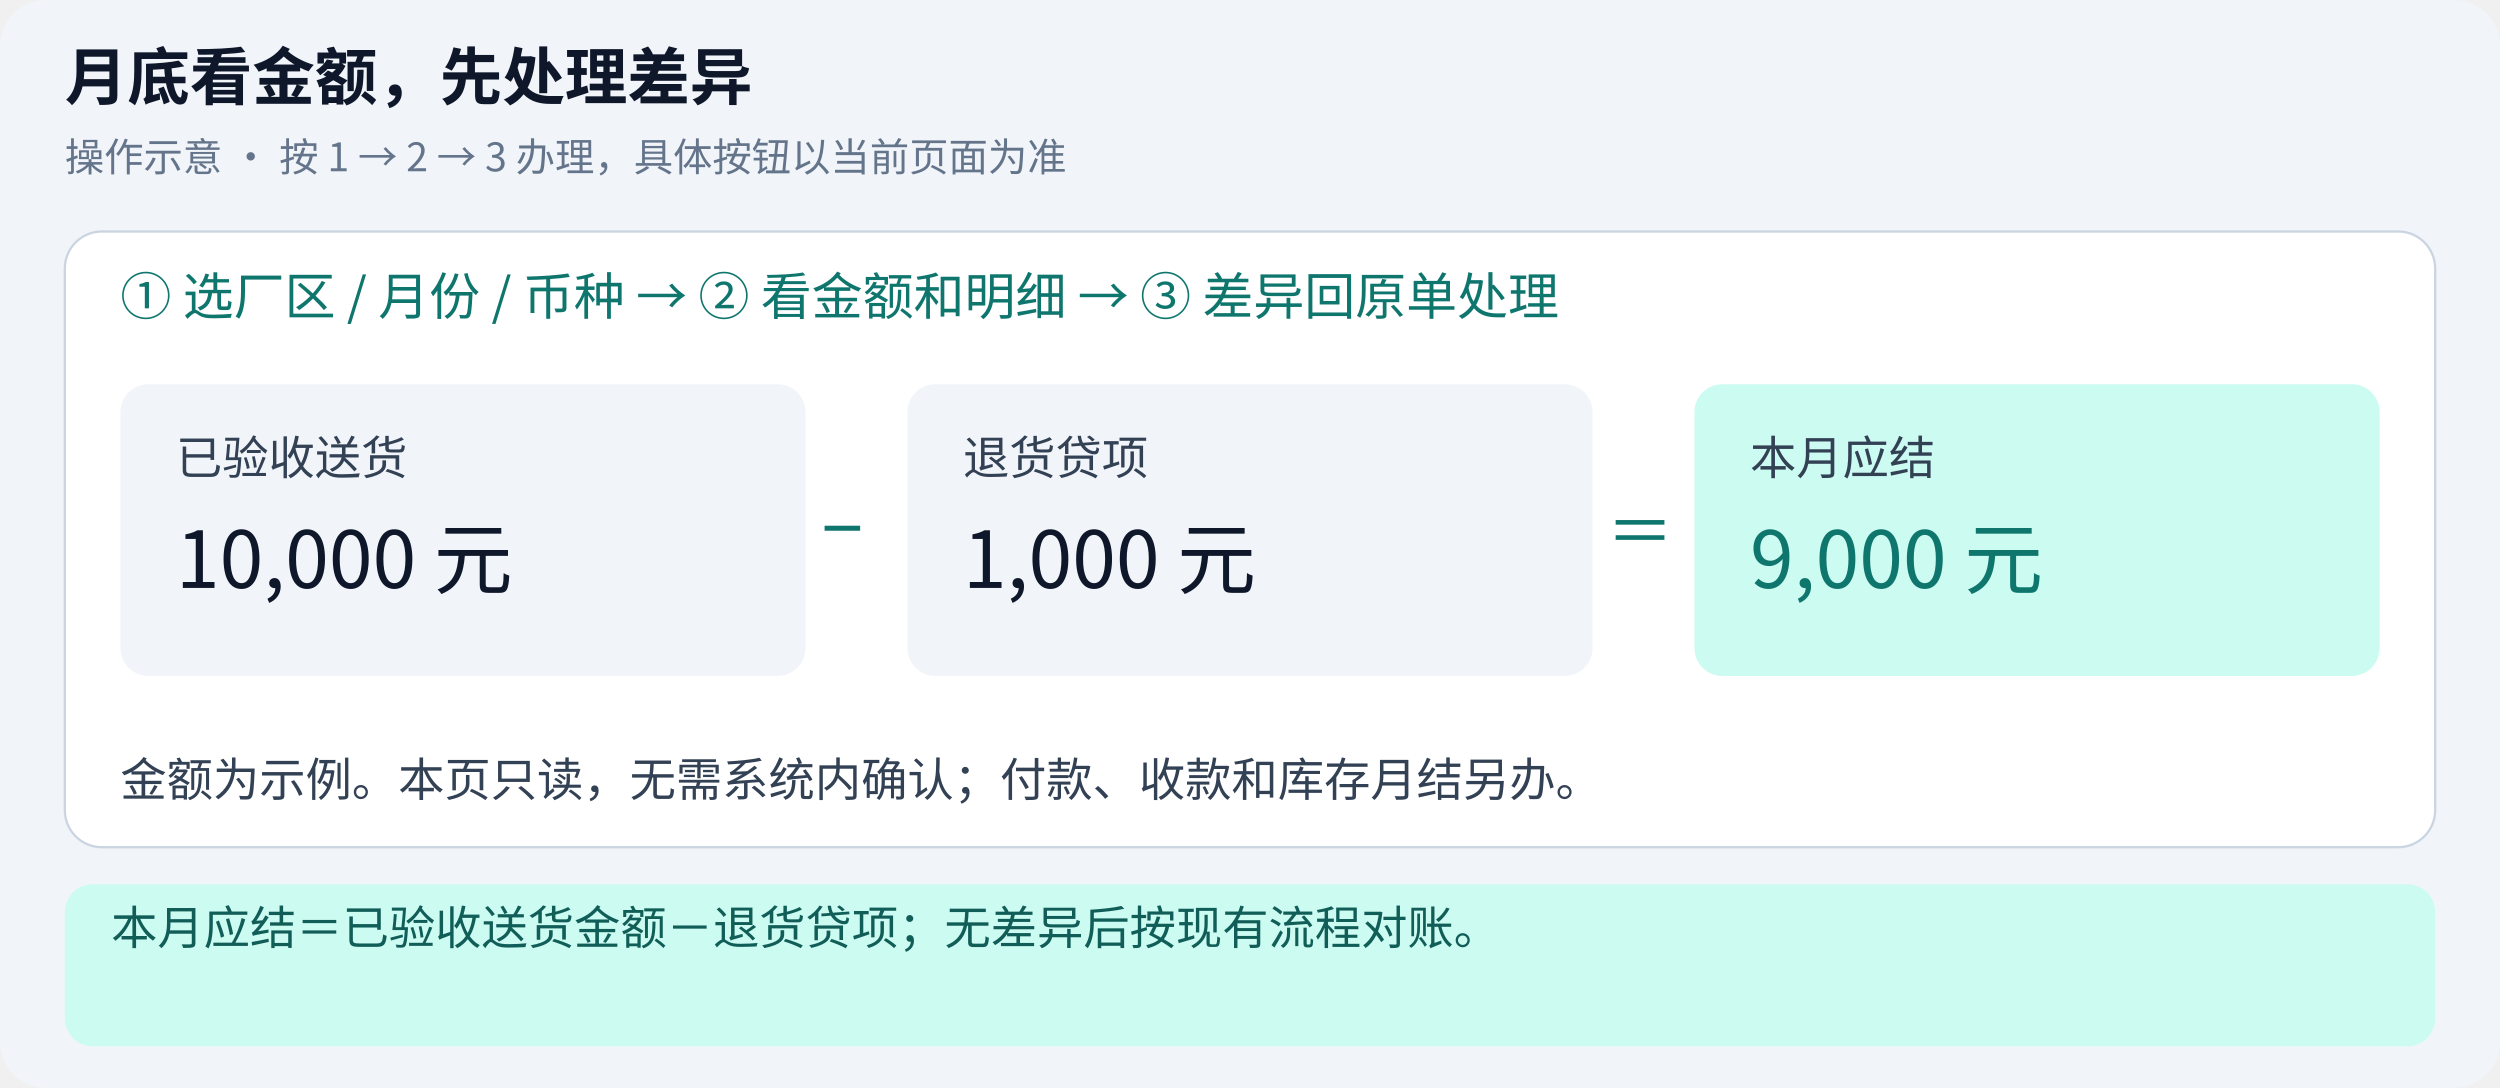
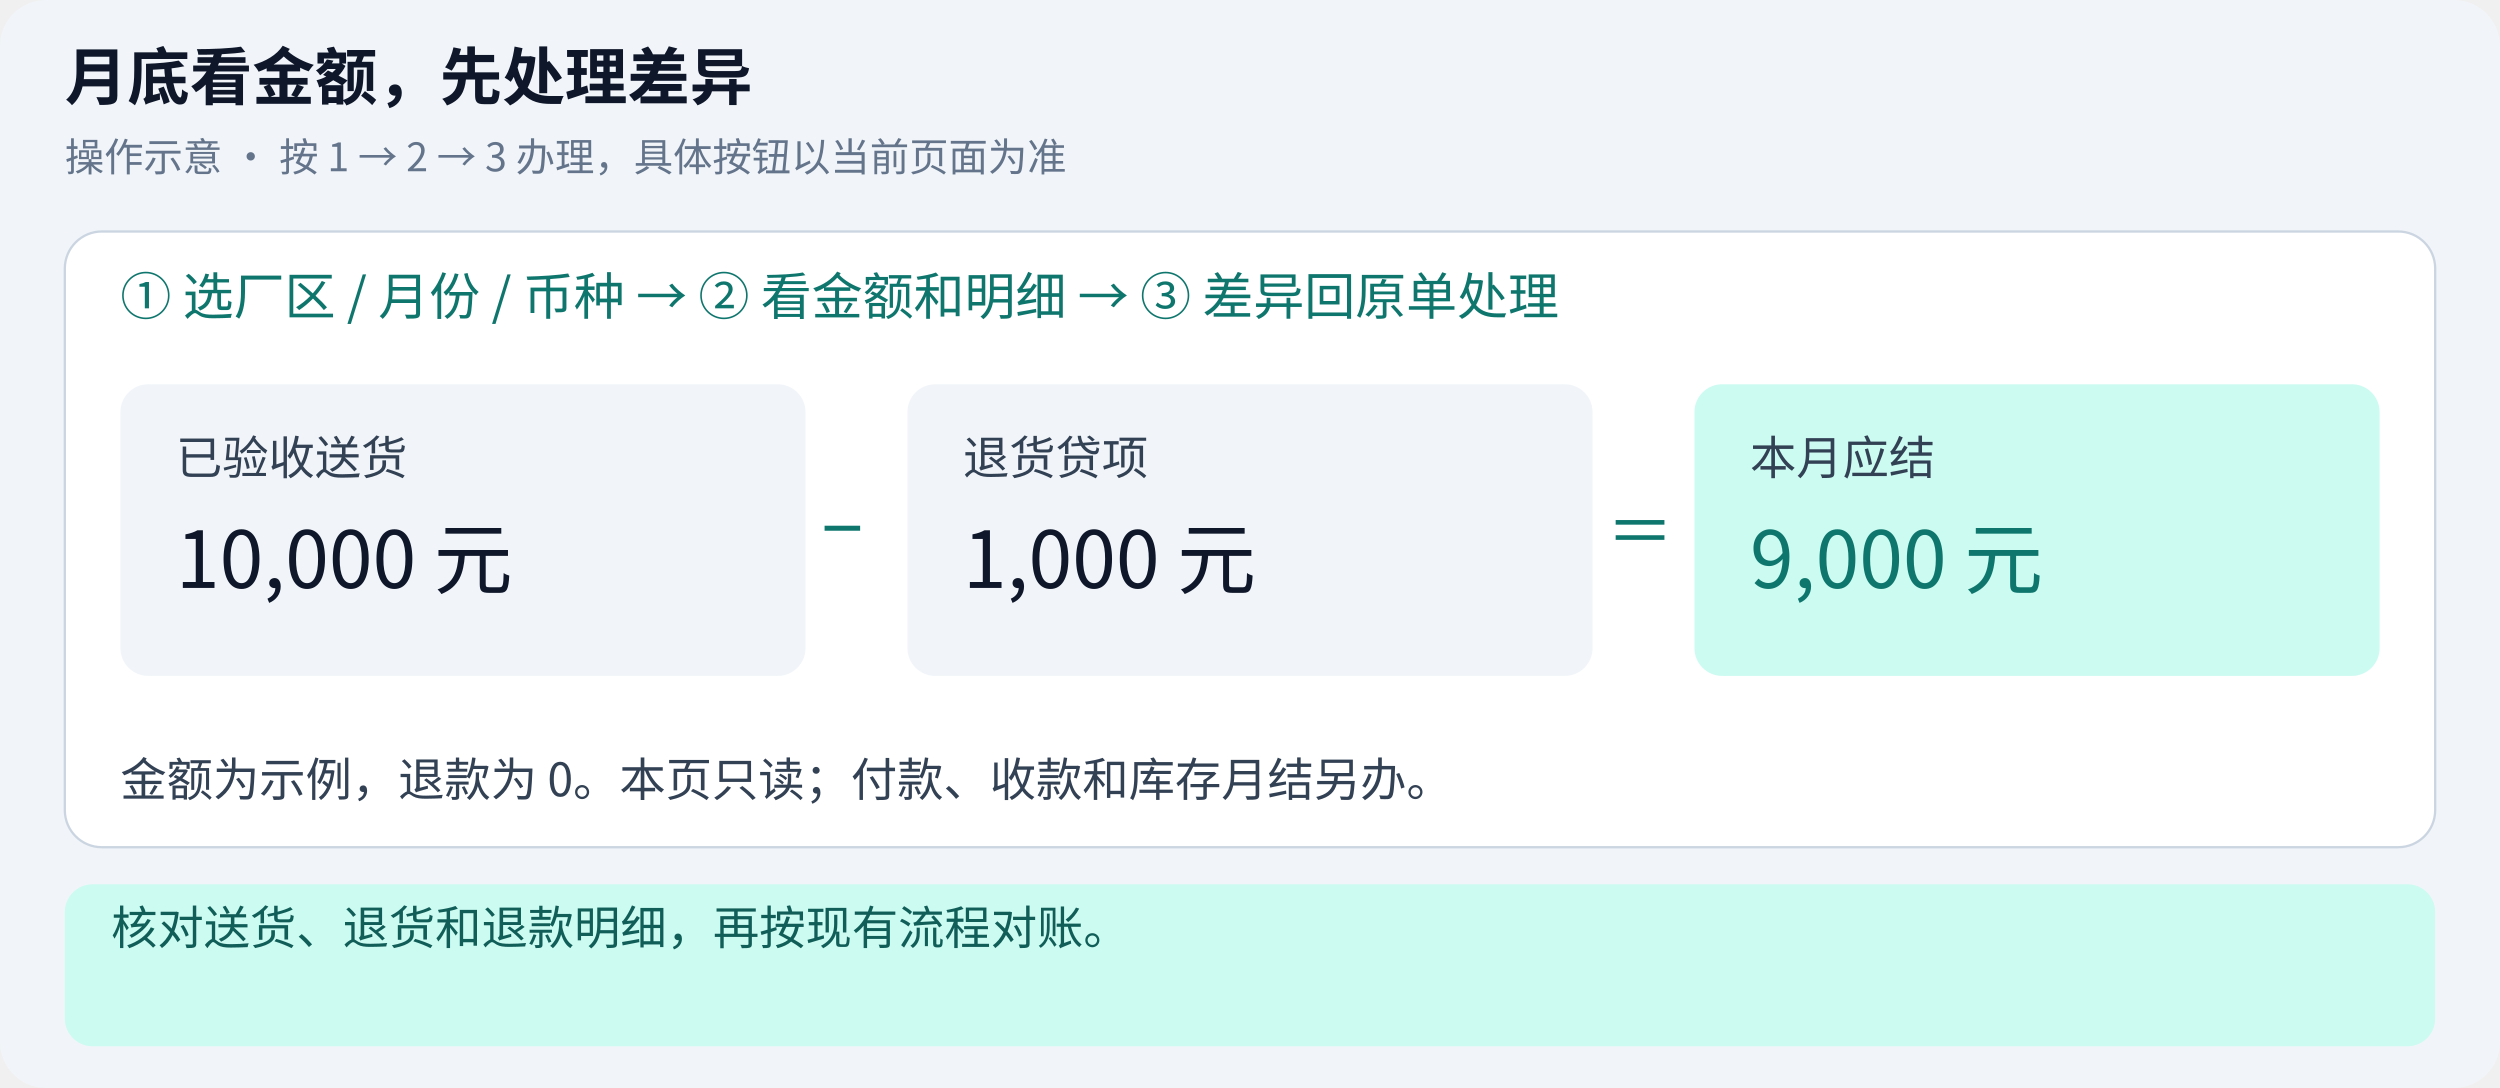
<svg xmlns="http://www.w3.org/2000/svg" width="1080" height="470" viewBox="0 0 1080 470" role="img" aria-labelledby="title desc">
  <rect width="1080" height="470" rx="20" fill="#f1f5f9" />
  <g font-family="Microsoft YaHei, Noto Sans CJK SC, sans-serif">
    <text x="28" y="43" font-size="27" font-weight="700" fill="#0f172a">月底看金额，先处理差异</text>
    <text x="28" y="74" font-size="17" fill="#64748b">操作示意 · 按 1 → 2 → 3 办理，具体按钮以当前页面为准</text>
    <rect x="28" y="100" width="1024" height="266" rx="16" fill="white" stroke="#cbd5e1" />
    <text x="52" y="136" font-size="22" fill="#0f766e">① 选厂区 / 月份 / 币种   →   ② 看金额和明细   →   ③ 差异回原单处理</text>
    <rect x="52" y="166" width="296" height="126" rx="12" fill="#f1f5f9" />
    <text x="76" y="205" font-size="20" fill="#334155">已验收送货</text>
    <text x="76" y="254" font-size="34" fill="#0f172a">10,000 元</text>
    <rect x="392" y="166" width="296" height="126" rx="12" fill="#f1f5f9" />
    <text x="416" y="205" font-size="20" fill="#334155">退货贷项</text>
    <text x="416" y="254" font-size="34" fill="#0f172a">1,000 元</text>
    <rect x="732" y="166" width="296" height="126" rx="12" fill="#ccfbf1" />
    <text x="756" y="205" font-size="20" fill="#334155">本月应结</text>
    <text x="756" y="254" font-size="34" fill="#0f766e">9,000 元</text>
    <text x="355" y="240" font-size="32" fill="#0f766e">−</text>
    <text x="694" y="240" font-size="29" fill="#0f766e">＝</text>
-     <text x="52" y="344" font-size="20" fill="#334155">金额为示例。本页只读，无需系统内确认；付款、收款和库存月结另办。</text>
+     <text x="52" y="344" font-size="20" fill="#334155">金额为示例，退款为 0。本页只读；付款、收款和库存月结另办。</text>
    <rect x="28" y="382" width="1024" height="70" rx="12" fill="#ccfbf1" />
    <text x="48" y="408" font-size="20" fill="#115e59">
-       <tspan x="48" dy="0">本月应结＝已验收送货金额－退货贷项；无差异后按现有流程对账。</tspan>
+       <tspan x="48" dy="0">核对送货、退货和退款明细，再按现有流程对账。</tspan>
    </text>
  </g>
</svg>
